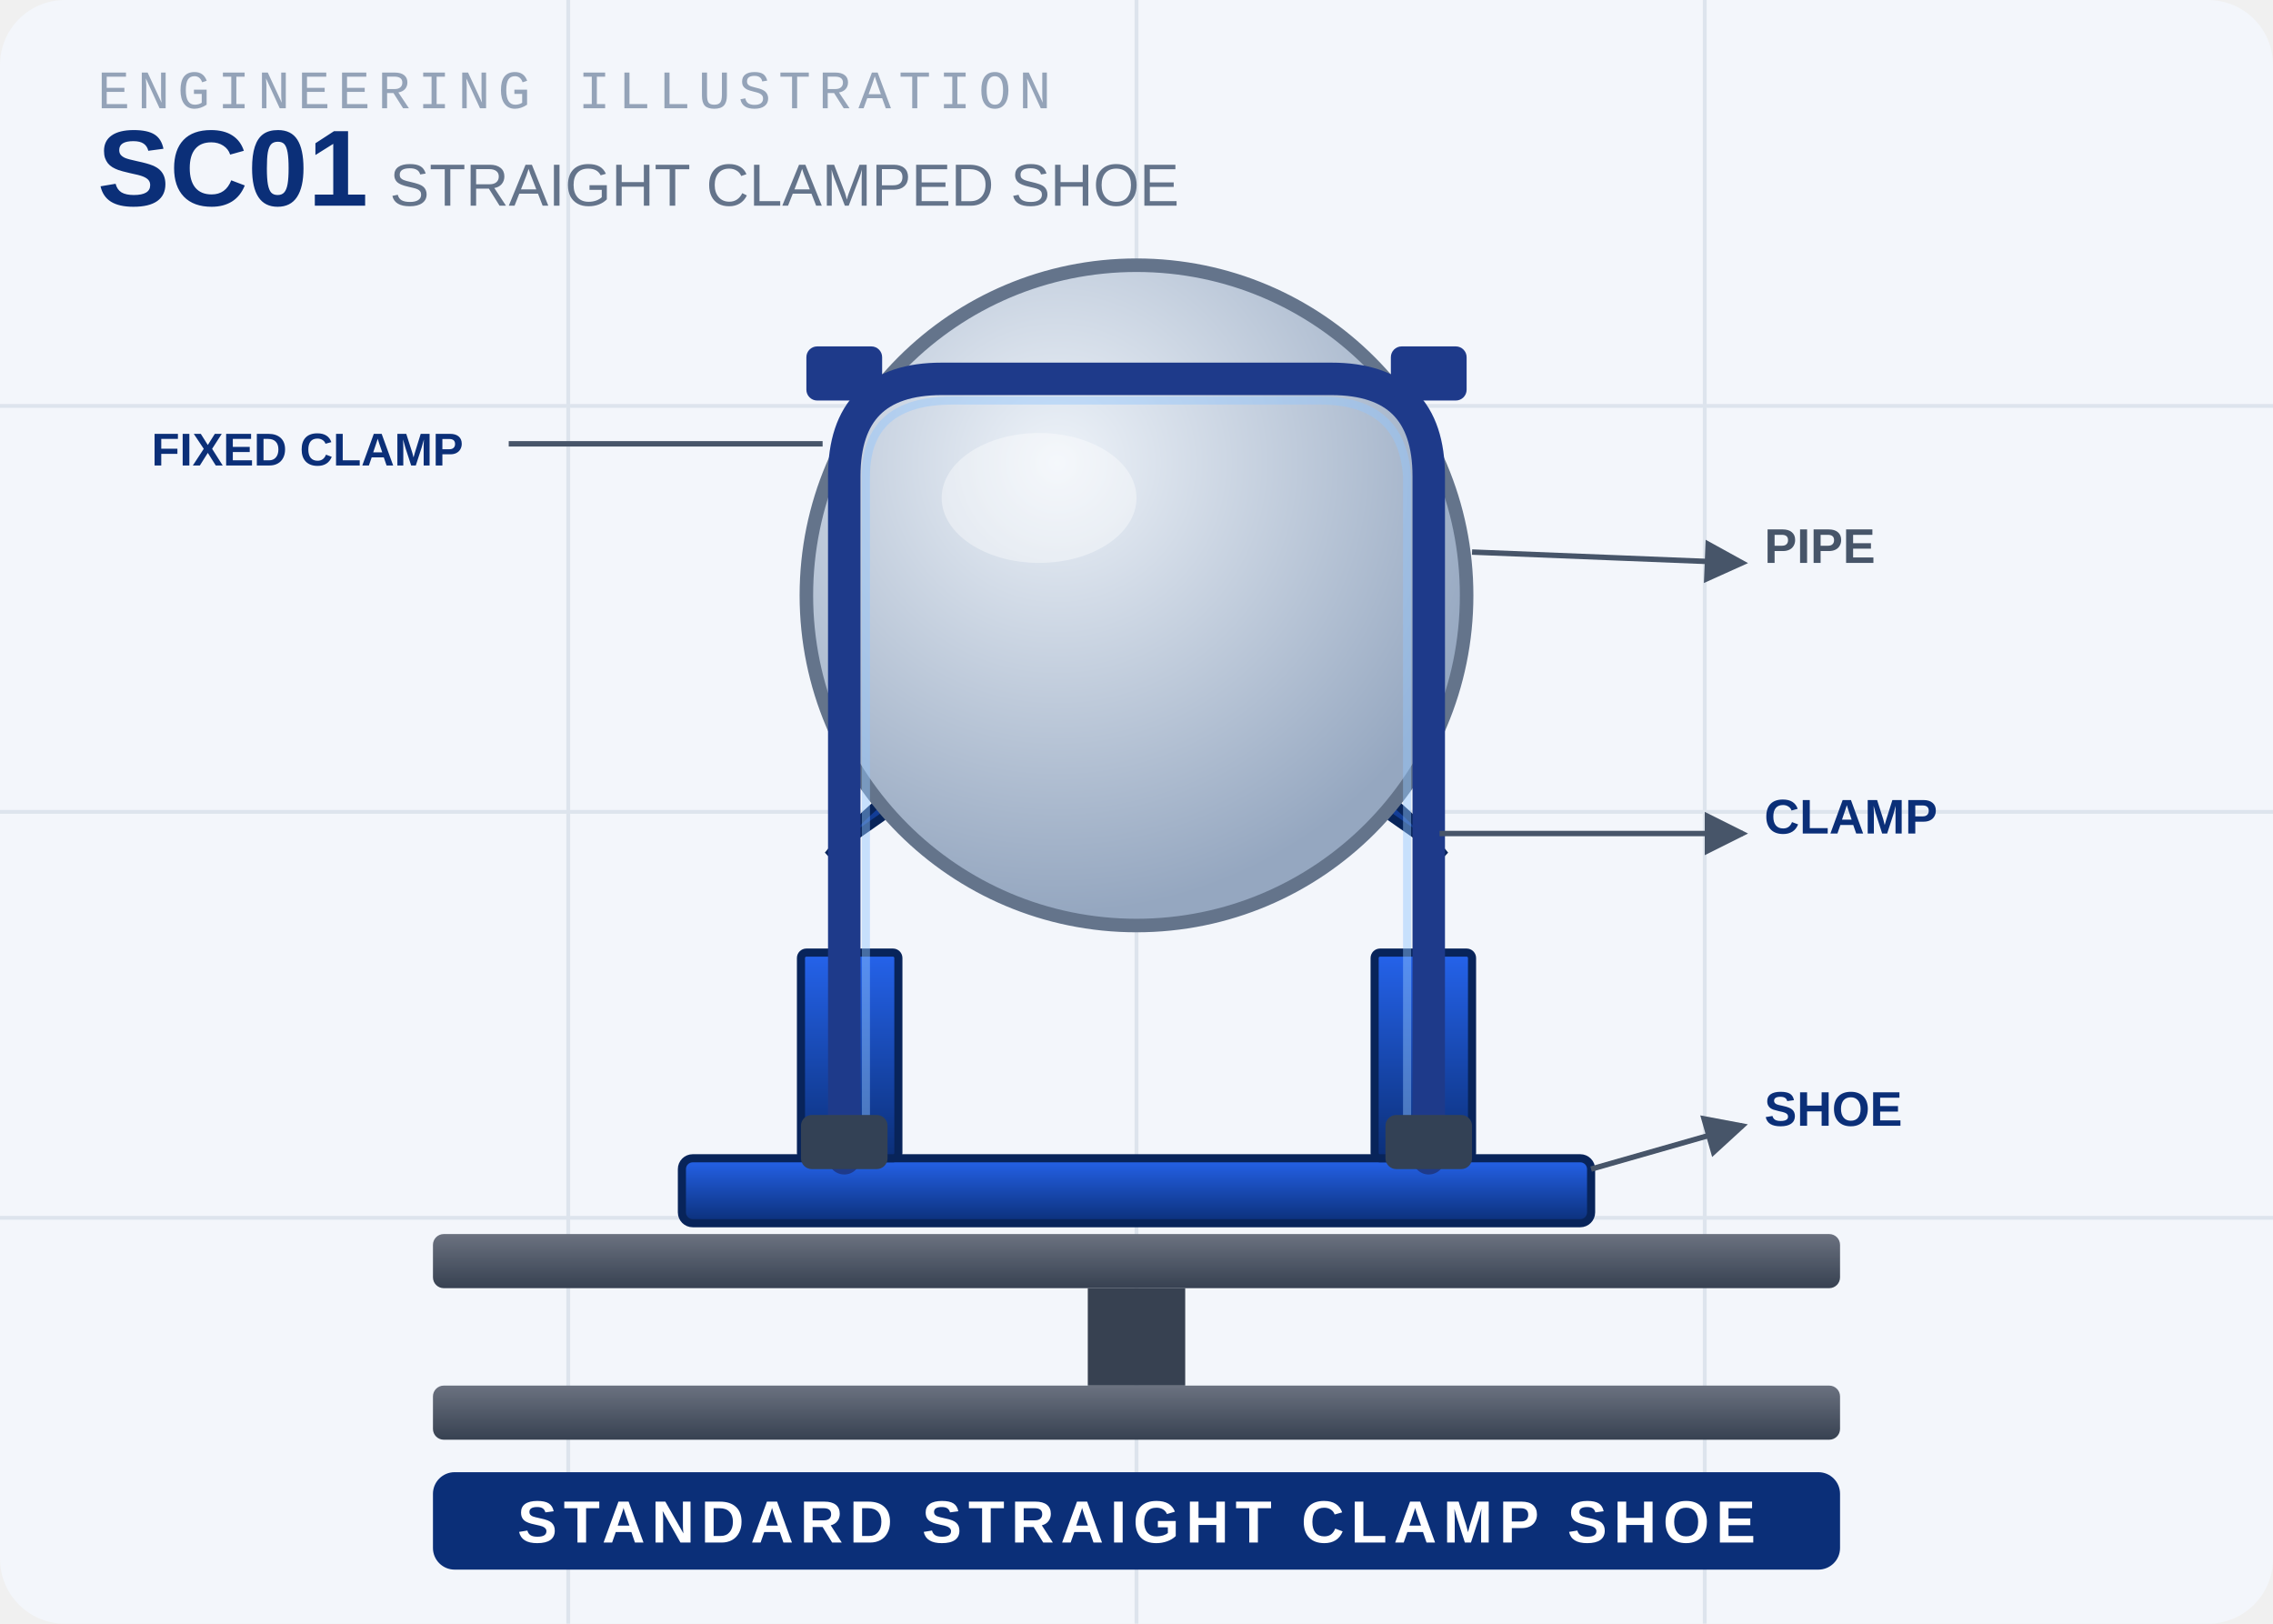
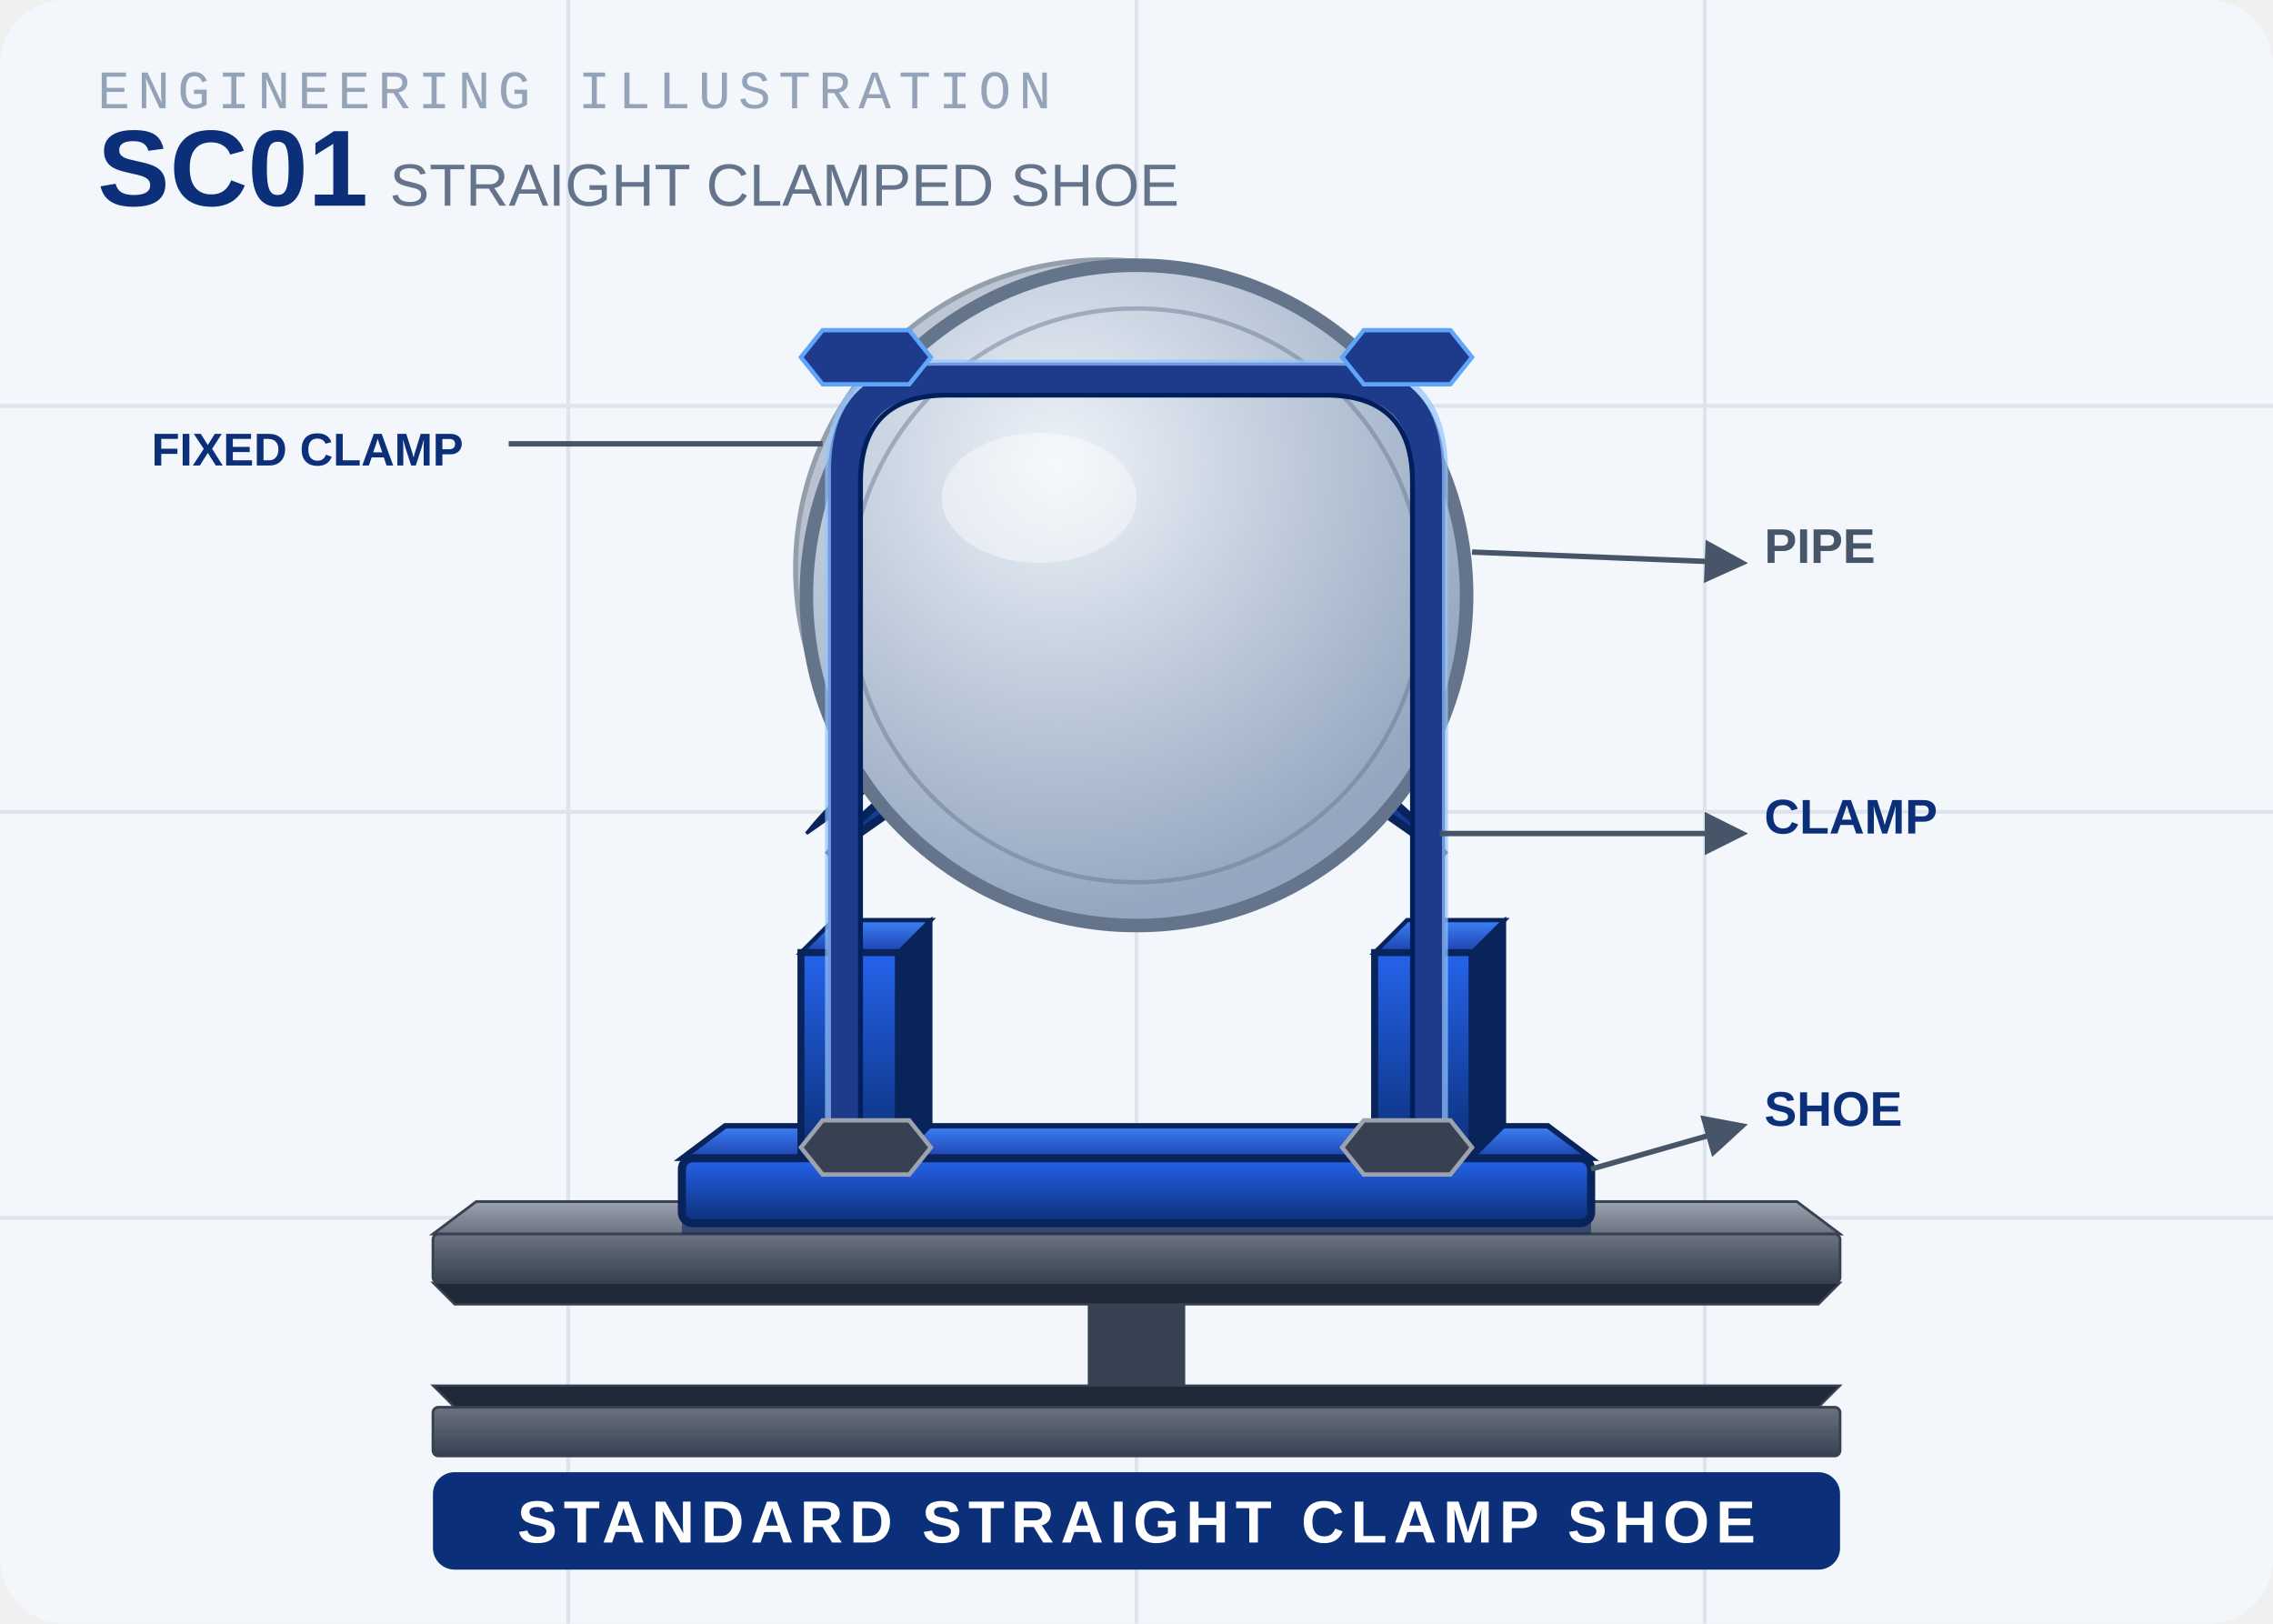
<svg xmlns="http://www.w3.org/2000/svg" viewBox="0 0 420 300">
  <defs>
    <radialGradient id="pipe" cx="38%" cy="30%" r="68%">
      <stop offset="0%" stop-color="#eef3f9" />
      <stop offset="100%" stop-color="#95a7c0" />
    </radialGradient>
+     <radialGradient id="pipe_back" cx="42%" cy="36%" r="65%">
+       <stop offset="0%" stop-color="#B8C4D9" />
+       <stop offset="100%" stop-color="#6B7A93" />
+     </radialGradient>
    <linearGradient id="steel" x1="0" y1="0" x2="0" y2="1">
      <stop offset="0%" stop-color="#6b7280" />
      <stop offset="100%" stop-color="#374151" />
    </linearGradient>
+     <linearGradient id="steel_top" x1="0" y1="0" x2="0" y2="1">
+       <stop offset="0%" stop-color="#9CA3AF" />
+       <stop offset="100%" stop-color="#6B7280" />
+     </linearGradient>
    <linearGradient id="clamp" x1="0" y1="0" x2="0" y2="1">
      <stop offset="0%" stop-color="#2563eb" />
      <stop offset="100%" stop-color="#0b2f78" />
+     </linearGradient>
+     <linearGradient id="clamp_top" x1="0" y1="0" x2="0" y2="1">
+       <stop offset="0%" stop-color="#3B82F6" />
+       <stop offset="100%" stop-color="#1E40AF" />
    </linearGradient>
    <marker id="arr" markerWidth="8" markerHeight="8" refX="7" refY="4" orient="auto">
      <path d="M0,0 L8,4 L0,8 z" fill="#475569" />
    </marker>
  </defs>
  <rect width="420" height="300" rx="12" fill="#f3f6fb" />
  <g opacity="0.55" stroke="#cbd5e1" stroke-width="0.7">
    <line x1="0" y1="75" x2="420" y2="75" />
    <line x1="0" y1="150" x2="420" y2="150" />
    <line x1="0" y1="225" x2="420" y2="225" />
    <line x1="105" y1="0" x2="105" y2="300" />
    <line x1="210" y1="0" x2="210" y2="300" />
    <line x1="315" y1="0" x2="315" y2="300" />
  </g>
  <text x="18" y="20" fill="#94a3b8" font-family="'Courier New', monospace" font-size="10" letter-spacing="1.4">ENGINEERING ILLUSTRATION</text>
  <text x="18" y="38" fill="#0b2f78" font-family="Arial, sans-serif" font-size="20" font-weight="700">SC01</text>
  <text x="72" y="38" fill="#64748b" font-family="Arial, sans-serif" font-size="11">STRAIGHT CLAMPED SHOE</text>
-   <rect x="80" y="228" width="260" height="10" rx="2" fill="url(#steel)" />
-   <rect x="201" y="238" width="18" height="18" fill="#374151" />
-   <rect x="80" y="256" width="260" height="10" rx="2" fill="url(#steel)" />
+   <polygon points="80,228 340,228 332,222 88,222" fill="url(#steel_top)" stroke="#374151" stroke-width="0.5" />
+   <rect x="80" y="228" width="260" height="9" rx="1" fill="url(#steel)" stroke="#374151" stroke-width="0.5" />
+   <polygon points="80,237 340,237 336,241 84,241" fill="#1F2937" stroke="#374151" stroke-width="0.4" />
+   <rect x="201" y="241" width="18" height="15" fill="#374151" />
+   <polygon points="80,256 340,256 336,260 84,260" fill="#1F2937" stroke="#374151" stroke-width="0.4" />
+   <rect x="80" y="260" width="260" height="9" rx="1" fill="url(#steel)" stroke="#374151" stroke-width="0.5" />
+   <polygon points="126,214 134,208 286,208 294,214" fill="url(#clamp_top)" stroke="#08245a" stroke-width="1" />
  <rect x="126" y="214" width="168" height="12" rx="2" fill="url(#clamp)" stroke="#08245a" stroke-width="1.5" />
-   <rect x="148" y="176" width="18" height="38" rx="1" fill="url(#clamp)" stroke="#08245a" stroke-width="1.5" />
-   <rect x="254" y="176" width="18" height="38" rx="1" fill="url(#clamp)" stroke="#08245a" stroke-width="1.5" />
-   <path d="M163,151 A61 61 0 0 1 257,151 L267,158 A73 73 0 0 0 153,158 Z" fill="url(#clamp)" stroke="#08245a" stroke-width="1.5" />
+   <rect x="126" y="226" width="168" height="2" fill="#08245a" opacity="0.55" />
+   <polygon points="148,176 166,176 172,170 154,170" fill="url(#clamp_top)" stroke="#08245a" stroke-width="0.8" />
+   <polygon points="166,176 172,170 172,208 166,214" fill="#08245a" stroke="#08245a" stroke-width="0.6" />
+   <rect x="148" y="176" width="18" height="38" fill="url(#clamp)" stroke="#08245a" stroke-width="1.3" />
+   <polygon points="254,176 272,176 278,170 260,170" fill="url(#clamp_top)" stroke="#08245a" stroke-width="0.8" />
+   <polygon points="272,176 278,170 278,208 272,214" fill="#08245a" stroke="#08245a" stroke-width="0.6" />
+   <rect x="254" y="176" width="18" height="38" fill="url(#clamp)" stroke="#08245a" stroke-width="1.3" />
+   <path d="M 159,147 A 61 61 0 0 1 253,147 L 263,154 A 73 73 0 0 0 149,154 Z" fill="#08245a" stroke="#08245a" stroke-width="0.6" />
+   <path d="M 163,151 A 61 61 0 0 1 257,151 L 267,158 A 73 73 0 0 0 153,158 Z" fill="url(#clamp)" stroke="#08245a" stroke-width="1.5" />
+   <path d="M 166,150 A 57 57 0 0 1 254,150" fill="none" stroke="rgba(147,197,253,0.55)" stroke-width="2.2" stroke-linecap="round" />
+   <circle cx="204" cy="105" r="57" fill="url(#pipe_back)" stroke="#475569" stroke-width="0.9" opacity="0.55" />
  <circle cx="210" cy="110" r="61" fill="url(#pipe)" stroke="#64748b" stroke-width="2.5" />
-   <ellipse cx="192" cy="92" rx="18" ry="12" fill="#ffffff" opacity="0.38" />
-   <path d="M156,214 L156,88 Q156,70 174,70 H246 Q264,70 264,88 L264,214" fill="none" stroke="#1e3a8a" stroke-width="6" stroke-linecap="round" />
-   <path d="M160,214 L160,88 Q160,74 176,74 H244 Q259,74 260,88 L260,214" fill="none" stroke="#93c5fd" stroke-width="1.5" opacity="0.45" />
-   <rect x="149" y="64" width="14" height="10" rx="2" fill="#1e3a8a" />
-   <rect x="257" y="64" width="14" height="10" rx="2" fill="#1e3a8a" />
-   <rect x="148" y="206" width="16" height="10" rx="2" fill="#334155" />
-   <rect x="256" y="206" width="16" height="10" rx="2" fill="#334155" />
+   <circle cx="210" cy="110" r="53" fill="none" stroke="#64748b" stroke-width="0.8" opacity="0.45" />
+   <ellipse cx="192" cy="92" rx="18" ry="12" fill="#ffffff" opacity="0.42" />
+   <path d="M 156,214 L 156,88 Q 156,70 174,70 H 246 Q 264,70 264,88 L 264,214" fill="none" stroke="#1e3a8a" stroke-width="6" stroke-linecap="round" />
+   <path d="M 153,214 L 153,87 Q 153,67 173,67 H 247 Q 267,67 267,87 L 267,214" fill="none" stroke="rgba(147,197,253,0.7)" stroke-width="1.1" stroke-linecap="round" />
+   <path d="M 159,214 L 159,89 Q 159,73 175,73 H 245 Q 261,73 261,89 L 261,214" fill="none" stroke="#001F5C" stroke-width="0.9" stroke-linecap="round" />
+   <polygon points="148,66 152,61 168,61 172,66 168,71 152,71" fill="#1e3a8a" stroke="#60A5FA" stroke-width="0.8" />
+   <polygon points="248,66 252,61 268,61 272,66 268,71 252,71" fill="#1e3a8a" stroke="#60A5FA" stroke-width="0.8" />
+   <polygon points="148,212 152,207 168,207 172,212 168,217 152,217" fill="#374151" stroke="#9CA3AF" stroke-width="0.8" />
+   <polygon points="248,212 252,207 268,207 272,212 268,217 252,217" fill="#374151" stroke="#9CA3AF" stroke-width="0.8" />
  <text x="326" y="104" fill="#475569" font-family="Arial, sans-serif" font-size="9" font-weight="700">PIPE</text>
  <line x1="272" y1="102" x2="322" y2="104" stroke="#475569" stroke-width="1" marker-end="url(#arr)" />
  <text x="326" y="154" fill="#0b2f78" font-family="Arial, sans-serif" font-size="9" font-weight="700">CLAMP</text>
  <line x1="266" y1="154" x2="322" y2="154" stroke="#475569" stroke-width="1" marker-end="url(#arr)" />
  <text x="326" y="208" fill="#0b2f78" font-family="Arial, sans-serif" font-size="9" font-weight="700">SHOE</text>
  <line x1="294" y1="216" x2="322" y2="208" stroke="#475569" stroke-width="1" marker-end="url(#arr)" />
  <text x="28" y="86" fill="#0b2f78" font-family="Arial, sans-serif" font-size="8.5" font-weight="700">FIXED CLAMP</text>
  <line x1="94" y1="82" x2="152" y2="82" stroke="#475569" stroke-width="1" />
  <rect x="80" y="272" width="260" height="18" rx="4" fill="#0b2f78" />
  <text x="210" y="285" text-anchor="middle" fill="#ffffff" font-family="Arial, sans-serif" font-size="11" font-weight="700" letter-spacing="1.2">STANDARD STRAIGHT CLAMP SHOE</text>
</svg>
